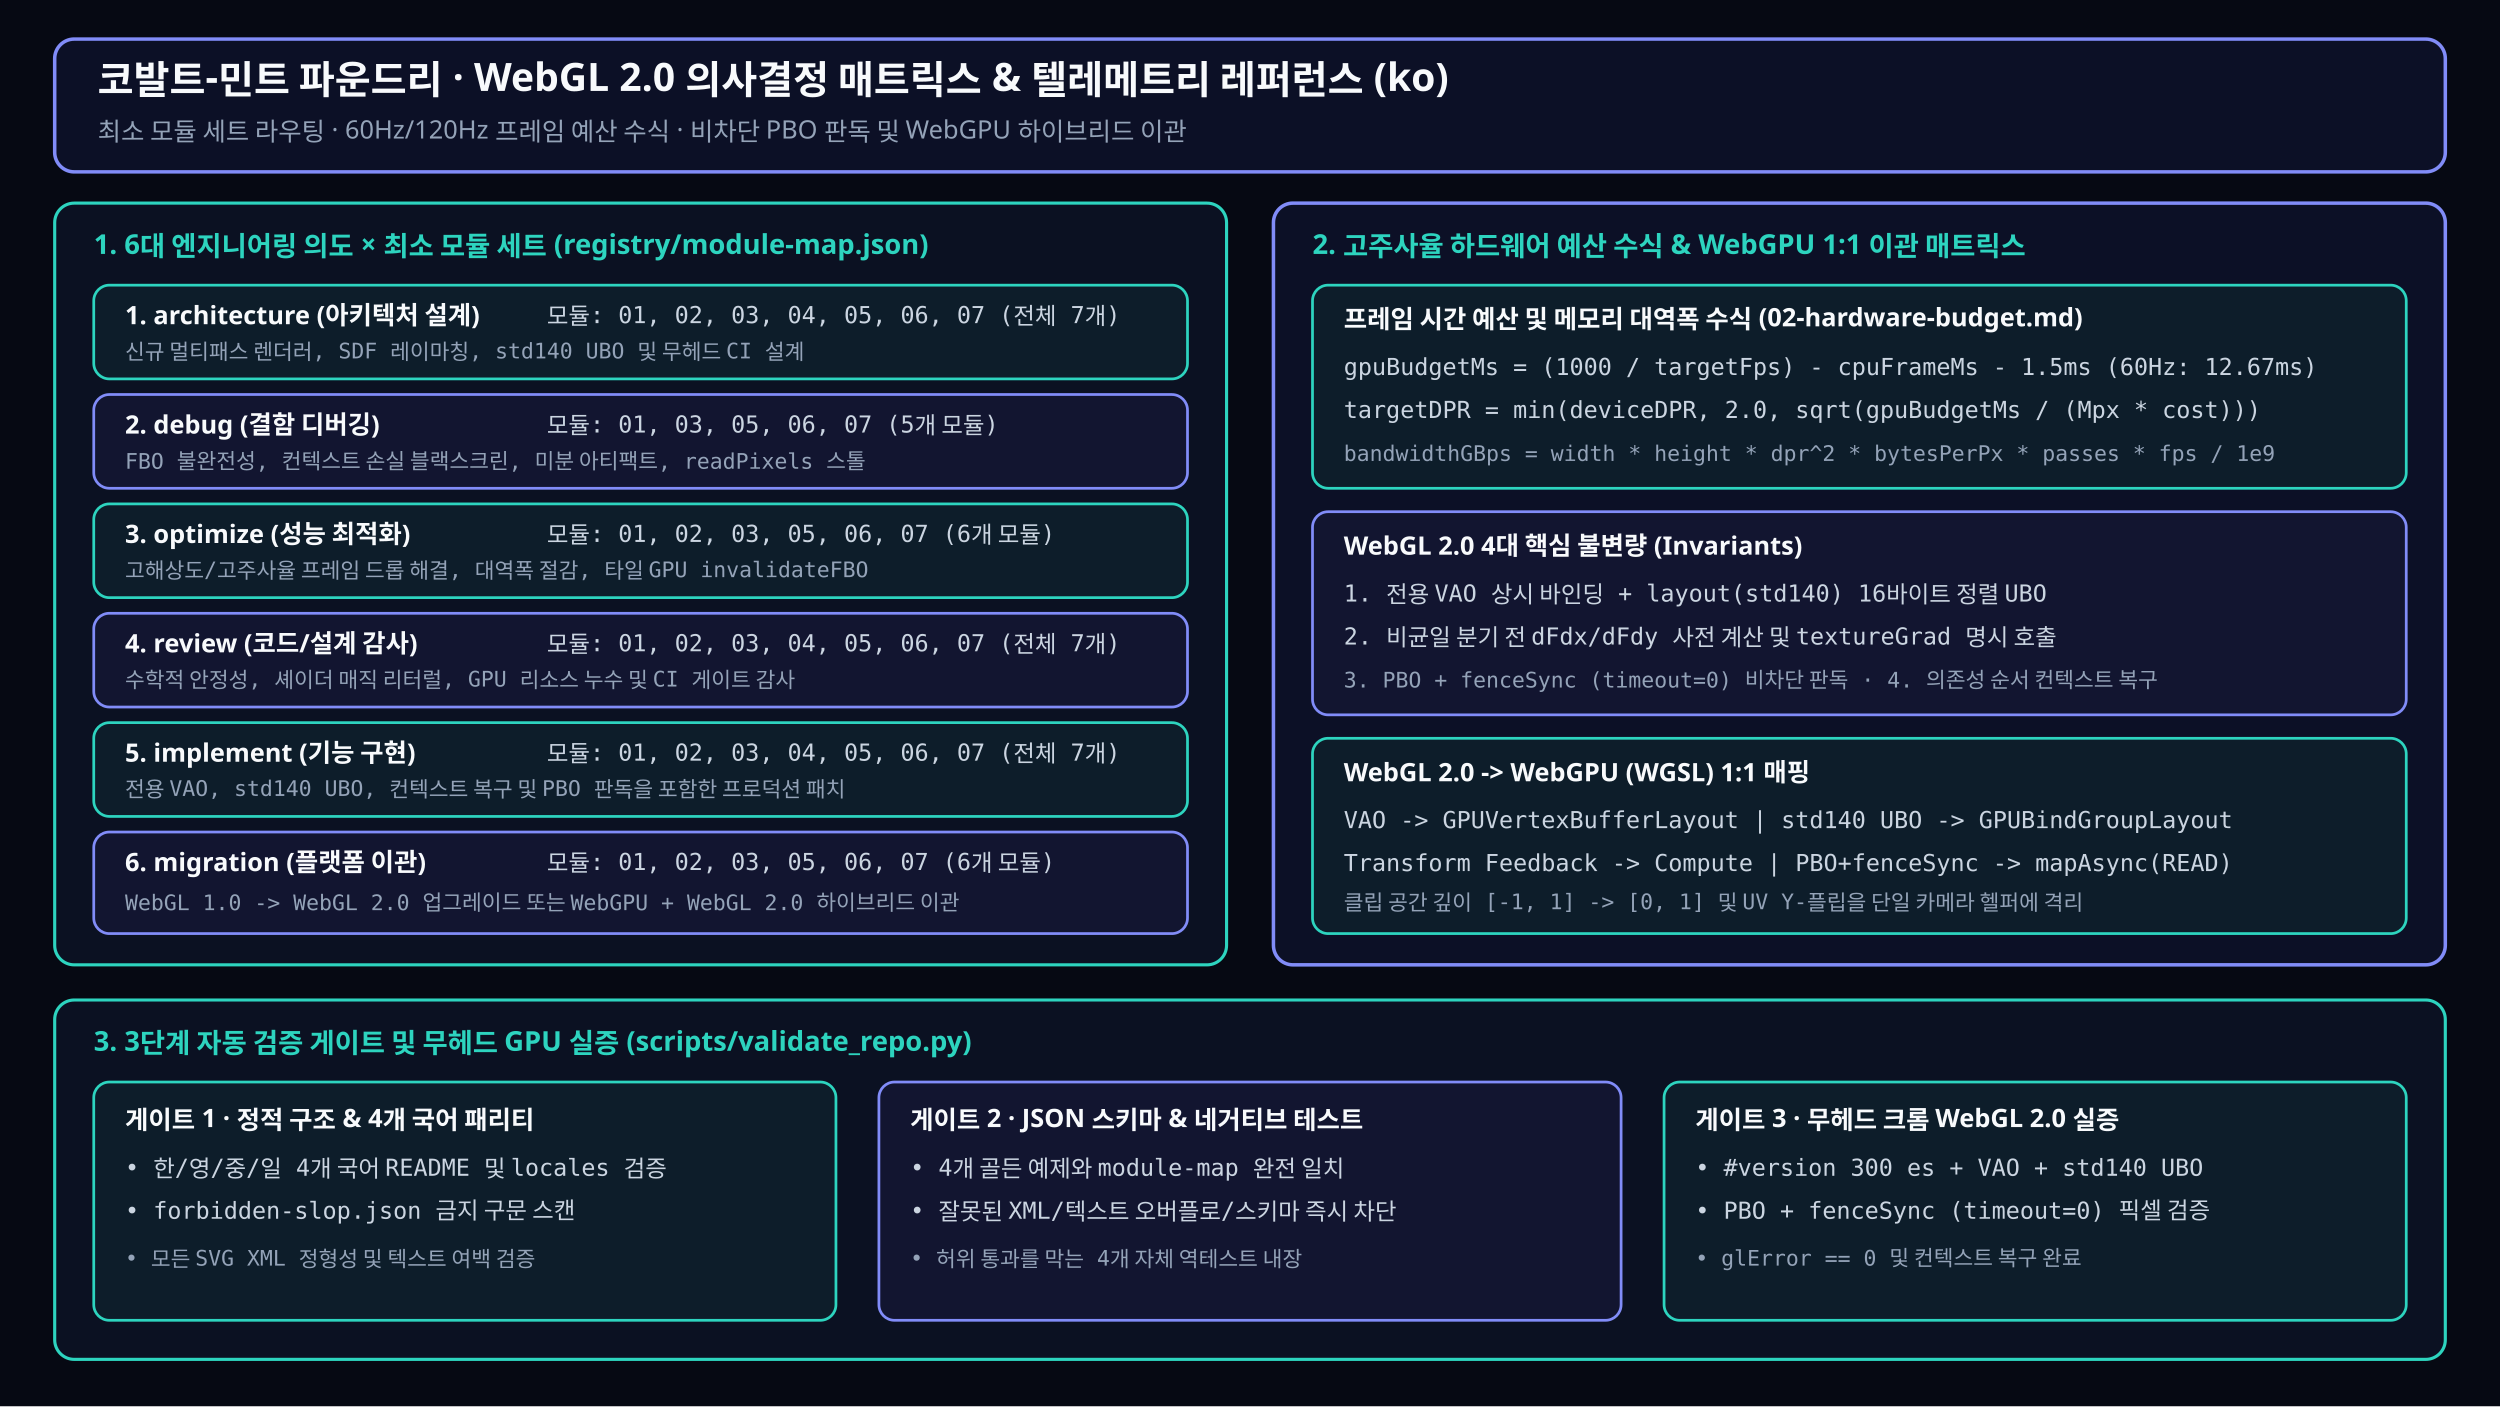
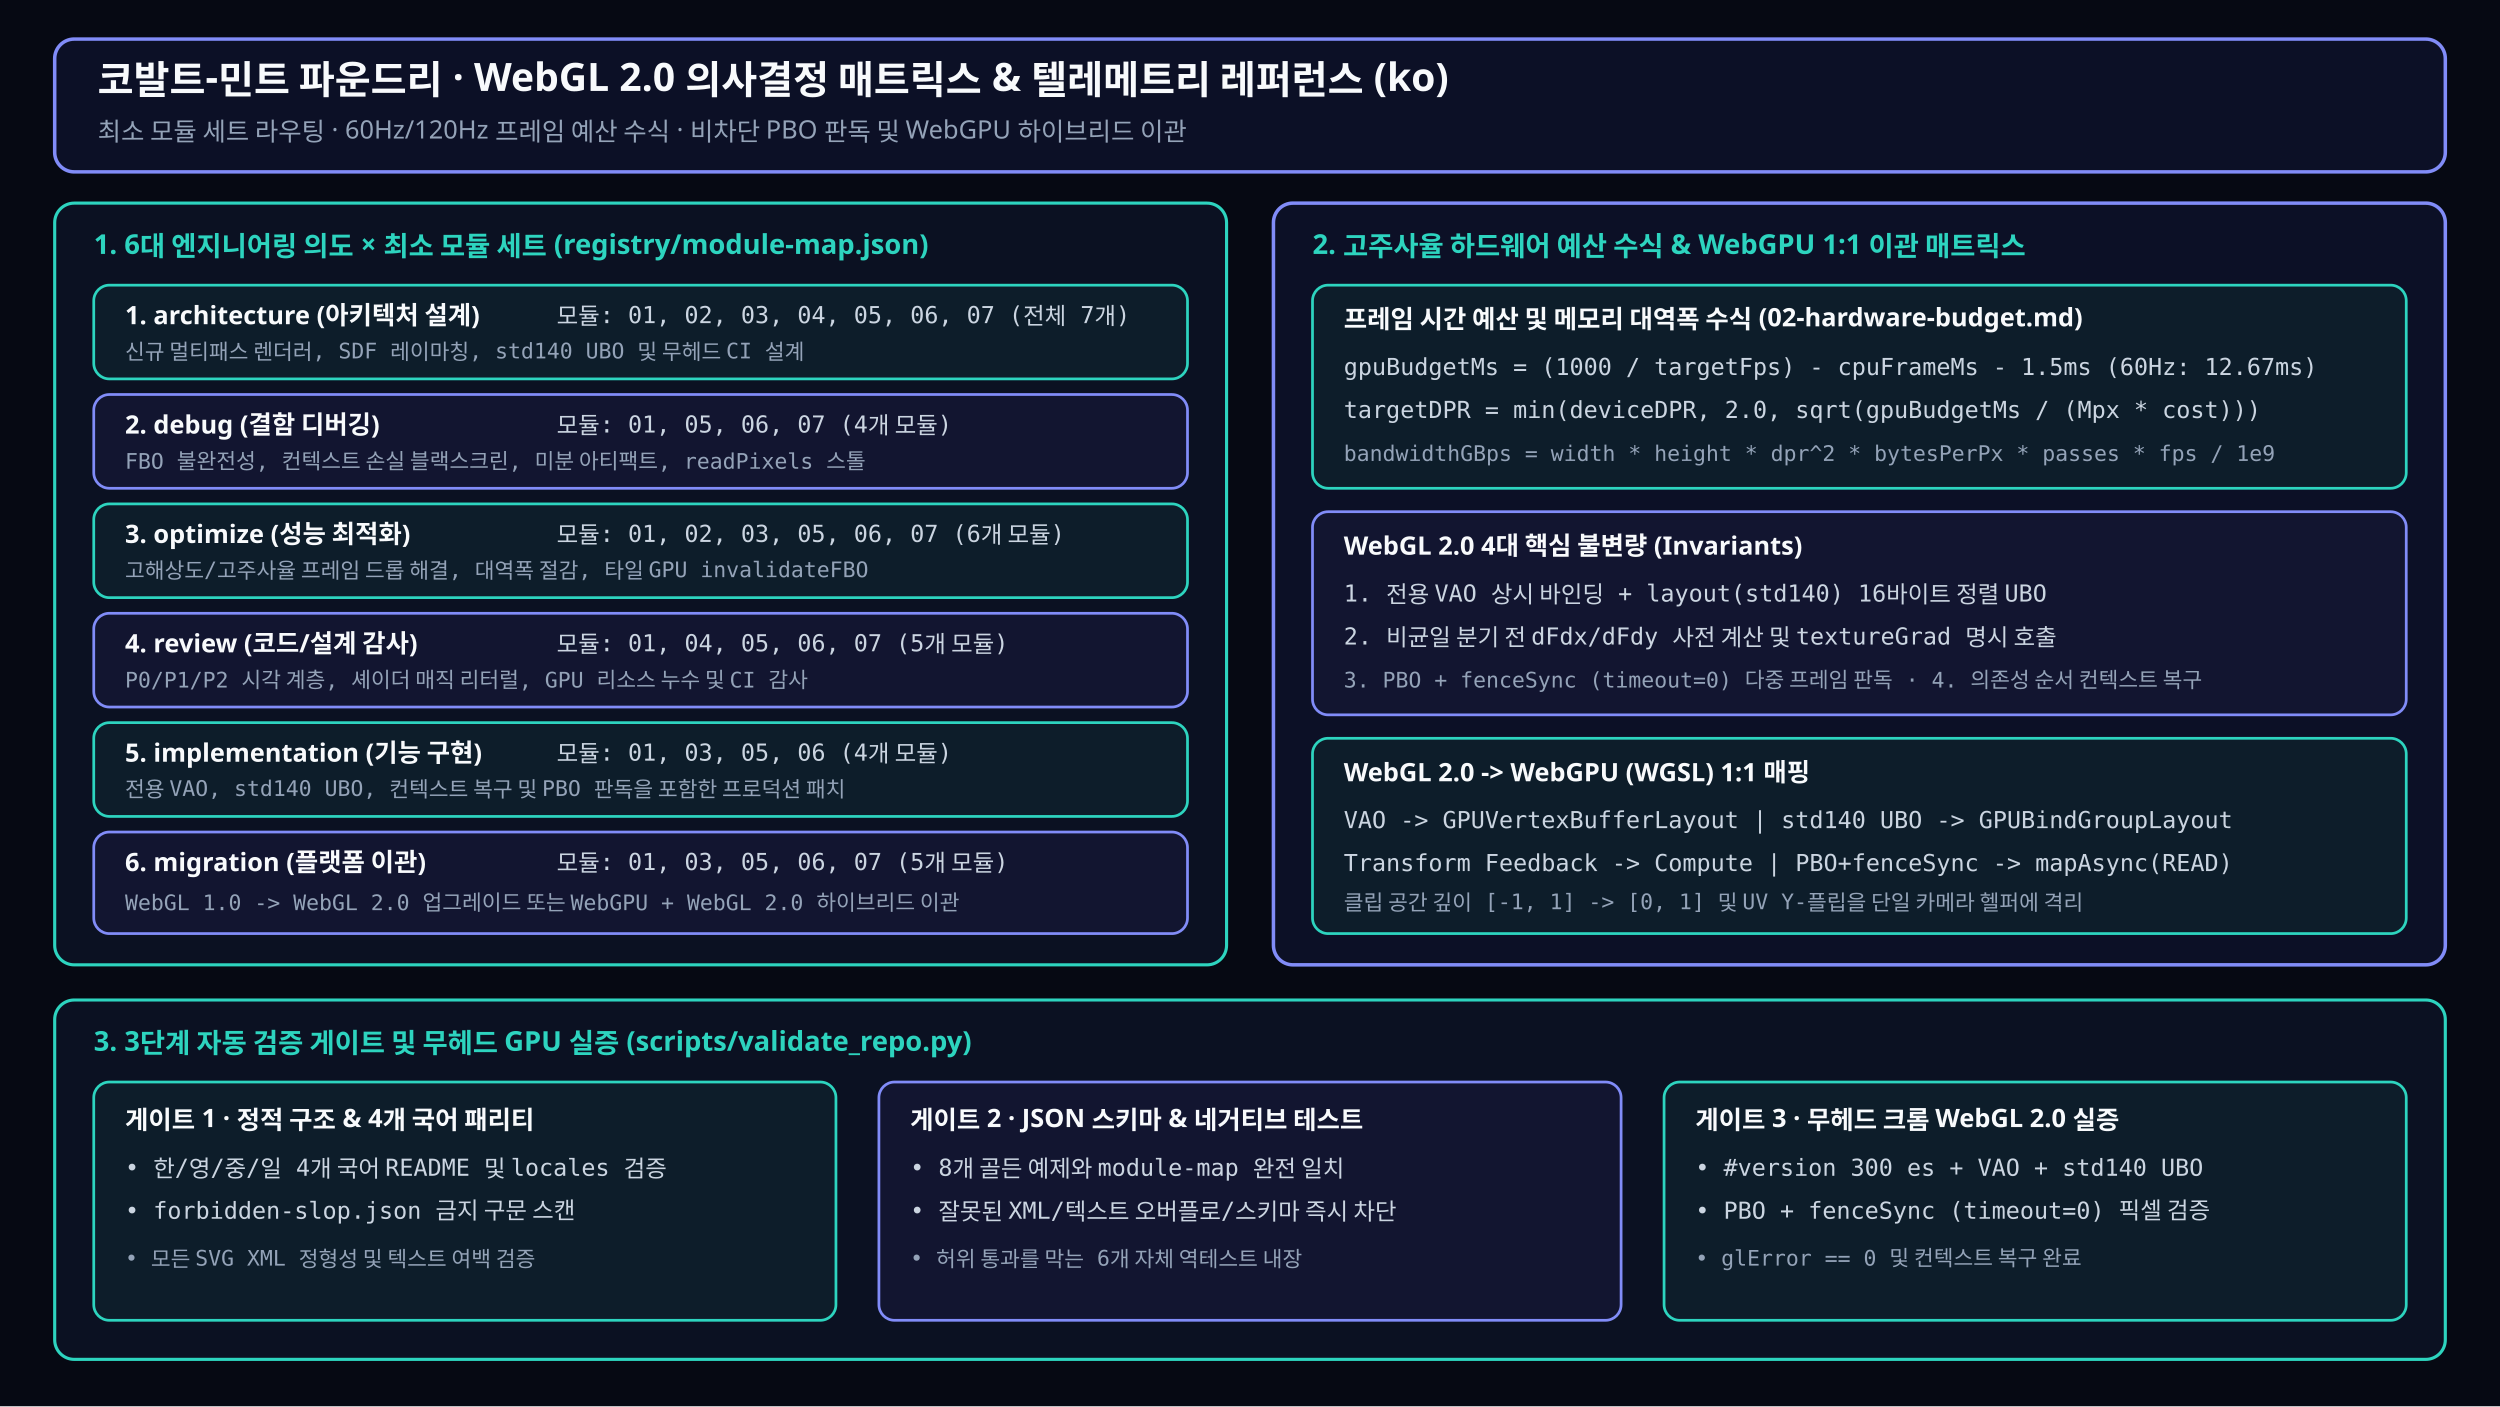
<svg xmlns="http://www.w3.org/2000/svg" viewBox="0 0 1280 720" width="1280" height="720" role="img" aria-labelledby="ko-info-title ko-info-desc">
  <defs>
    <style>
      .bg { fill: #060913; }
      .panel { fill: #0b1122; stroke: #2dd4bf; stroke-width: 1.6; rx: 10; }
      .panel-indigo { fill: #0c1026; stroke: #818cf8; stroke-width: 1.8; rx: 10; }
      .box-mint { fill: #0d1d2a; stroke: #2dd4bf; stroke-width: 1.4; rx: 8; }
      .box-indigo { fill: #121530; stroke: #818cf8; stroke-width: 1.4; rx: 8; }
      .h1 { fill: #f8fafc; font-family: 'Malgun Gothic', sans-serif; font-size: 20px; font-weight: 700; }
      .sub { fill: #94a3b8; font-family: 'Malgun Gothic', sans-serif; font-size: 13px; }
      .sec { fill: #2dd4bf; font-family: 'Malgun Gothic', sans-serif; font-size: 14px; font-weight: 700; }
      .t-b { fill: #f8fafc; font-family: 'Malgun Gothic', sans-serif; font-size: 13px; font-weight: 700; }
      .t-m { fill: #cbd5e1; font-family: 'Consolas', 'Malgun Gothic', monospace; font-size: 12px; }
      .t-s { fill: #94a3b8; font-family: 'Consolas', 'Malgun Gothic', monospace; font-size: 11px; }
    </style>
  </defs>
  <rect class="bg" width="1280" height="720" />
  <rect class="panel-indigo" x="28" y="20" width="1224" height="68" rx="10" />
  <text class="h1" x="50" y="48">코발트-민트 파운드리 · WebGL 2.0 의사결정 매트릭스 &amp; 텔레메트리 레퍼런스 (ko)</text>
  <text class="sub" x="50" y="72">최소 모듈 세트 라우팅 · 60Hz/120Hz 프레임 예산 수식 · 비차단 PBO 판독 및 WebGPU 하이브리드 이관</text>
  <rect class="panel" x="28" y="104" width="600" height="390" rx="10" />
  <text class="sec" x="48" y="130">1. 6대 엔지니어링 의도 × 최소 모듈 세트 (registry/module-map.json)</text>
  <rect class="box-mint" x="48" y="146" width="560" height="48" rx="8" />
  <text class="t-b" x="64" y="166">1. architecture (아키텍처 설계)</text>
-   <text class="t-m" x="280" y="166">모듈: 01, 02, 03, 04, 05, 06, 07 (전체 7개)</text>
+   <text class="t-m" x="285" y="166">모듈: 01, 02, 03, 04, 05, 06, 07 (전체 7개)</text>
  <text class="t-s" x="64" y="184">신규 멀티패스 렌더러, SDF 레이마칭, std140 UBO 및 무헤드 CI 설계</text>
  <rect class="box-indigo" x="48" y="202" width="560" height="48" rx="8" />
  <text class="t-b" x="64" y="222">2. debug (결함 디버깅)</text>
-   <text class="t-m" x="280" y="222">모듈: 01, 03, 05, 06, 07 (5개 모듈)</text>
+   <text class="t-m" x="285" y="222">모듈: 01, 05, 06, 07 (4개 모듈)</text>
  <text class="t-s" x="64" y="240">FBO 불완전성, 컨텍스트 손실 블랙스크린, 미분 아티팩트, readPixels 스톨</text>
  <rect class="box-mint" x="48" y="258" width="560" height="48" rx="8" />
  <text class="t-b" x="64" y="278">3. optimize (성능 최적화)</text>
-   <text class="t-m" x="280" y="278">모듈: 01, 02, 03, 05, 06, 07 (6개 모듈)</text>
+   <text class="t-m" x="285" y="278">모듈: 01, 02, 03, 05, 06, 07 (6개 모듈)</text>
  <text class="t-s" x="64" y="296">고해상도/고주사율 프레임 드롭 해결, 대역폭 절감, 타일 GPU invalidateFBO</text>
  <rect class="box-indigo" x="48" y="314" width="560" height="48" rx="8" />
  <text class="t-b" x="64" y="334">4. review (코드/설계 감사)</text>
-   <text class="t-m" x="280" y="334">모듈: 01, 02, 03, 04, 05, 06, 07 (전체 7개)</text>
-   <text class="t-s" x="64" y="352">수학적 안정성, 셰이더 매직 리터럴, GPU 리소스 누수 및 CI 게이트 감사</text>
+   <text class="t-m" x="285" y="334">모듈: 01, 04, 05, 06, 07 (5개 모듈)</text>
+   <text class="t-s" x="64" y="352">P0/P1/P2 시각 계층, 셰이더 매직 리터럴, GPU 리소스 누수 및 CI 감사</text>
  <rect class="box-mint" x="48" y="370" width="560" height="48" rx="8" />
-   <text class="t-b" x="64" y="390">5. implement (기능 구현)</text>
-   <text class="t-m" x="280" y="390">모듈: 01, 02, 03, 04, 05, 06, 07 (전체 7개)</text>
+   <text class="t-b" x="64" y="390">5. implementation (기능 구현)</text>
+   <text class="t-m" x="285" y="390">모듈: 01, 03, 05, 06 (4개 모듈)</text>
  <text class="t-s" x="64" y="408">전용 VAO, std140 UBO, 컨텍스트 복구 및 PBO 판독을 포함한 프로덕션 패치</text>
  <rect class="box-indigo" x="48" y="426" width="560" height="52" rx="8" />
  <text class="t-b" x="64" y="446">6. migration (플랫폼 이관)</text>
-   <text class="t-m" x="280" y="446">모듈: 01, 02, 03, 05, 06, 07 (6개 모듈)</text>
+   <text class="t-m" x="285" y="446">모듈: 01, 03, 05, 06, 07 (5개 모듈)</text>
  <text class="t-s" x="64" y="466">WebGL 1.0 -&gt; WebGL 2.0 업그레이드 또는 WebGPU + WebGL 2.0 하이브리드 이관</text>
  <rect class="panel-indigo" x="652" y="104" width="600" height="390" rx="10" />
  <text class="sec" x="672" y="130">2. 고주사율 하드웨어 예산 수식 &amp; WebGPU 1:1 이관 매트릭스</text>
  <rect class="box-mint" x="672" y="146" width="560" height="104" rx="8" />
  <text class="t-b" x="688" y="168">프레임 시간 예산 및 메모리 대역폭 수식 (02-hardware-budget.md)</text>
  <text class="t-m" x="688" y="192">gpuBudgetMs = (1000 / targetFps) - cpuFrameMs - 1.5ms (60Hz: 12.67ms)</text>
  <text class="t-m" x="688" y="214">targetDPR = min(deviceDPR, 2.0, sqrt(gpuBudgetMs / (Mpx * cost)))</text>
  <text class="t-s" x="688" y="236">bandwidthGBps = width * height * dpr^2 * bytesPerPx * passes * fps / 1e9</text>
  <rect class="box-indigo" x="672" y="262" width="560" height="104" rx="8" />
  <text class="t-b" x="688" y="284">WebGL 2.0 4대 핵심 불변량 (Invariants)</text>
  <text class="t-m" x="688" y="308">1. 전용 VAO 상시 바인딩 + layout(std140) 16바이트 정렬 UBO</text>
  <text class="t-m" x="688" y="330">2. 비균일 분기 전 dFdx/dFdy 사전 계산 및 textureGrad 명시 호출</text>
-   <text class="t-s" x="688" y="352">3. PBO + fenceSync (timeout=0) 비차단 판독 · 4. 의존성 순서 컨텍스트 복구</text>
+   <text class="t-s" x="688" y="352">3. PBO + fenceSync (timeout=0) 다중 프레임 판독 · 4. 의존성 순서 컨텍스트 복구</text>
  <rect class="box-mint" x="672" y="378" width="560" height="100" rx="8" />
  <text class="t-b" x="688" y="400">WebGL 2.0 -&gt; WebGPU (WGSL) 1:1 매핑</text>
  <text class="t-m" x="688" y="424">VAO -&gt; GPUVertexBufferLayout | std140 UBO -&gt; GPUBindGroupLayout</text>
  <text class="t-m" x="688" y="446">Transform Feedback -&gt; Compute | PBO+fenceSync -&gt; mapAsync(READ)</text>
  <text class="t-s" x="688" y="466">클립 공간 깊이 [-1, 1] -&gt; [0, 1] 및 UV Y-플립을 단일 카메라 헬퍼에 격리</text>
  <rect class="panel" x="28" y="512" width="1224" height="184" rx="10" />
  <text class="sec" x="48" y="538">3. 3단계 자동 검증 게이트 및 무헤드 GPU 실증 (scripts/validate_repo.py)</text>
  <rect class="box-mint" x="48" y="554" width="380" height="122" rx="8" />
  <text class="t-b" x="64" y="578">게이트 1 · 정적 구조 &amp; 4개 국어 패리티</text>
  <text class="t-m" x="64" y="602">• 한/영/중/일 4개 국어 README 및 locales 검증</text>
  <text class="t-m" x="64" y="624">• forbidden-slop.json 금지 구문 스캔</text>
  <text class="t-s" x="64" y="648">• 모든 SVG XML 정형성 및 텍스트 여백 검증</text>
  <rect class="box-indigo" x="450" y="554" width="380" height="122" rx="8" />
  <text class="t-b" x="466" y="578">게이트 2 · JSON 스키마 &amp; 네거티브 테스트</text>
-   <text class="t-m" x="466" y="602">• 4개 골든 예제와 module-map 완전 일치</text>
+   <text class="t-m" x="466" y="602">• 8개 골든 예제와 module-map 완전 일치</text>
  <text class="t-m" x="466" y="624">• 잘못된 XML/텍스트 오버플로/스키마 즉시 차단</text>
-   <text class="t-s" x="466" y="648">• 허위 통과를 막는 4개 자체 역테스트 내장</text>
+   <text class="t-s" x="466" y="648">• 허위 통과를 막는 6개 자체 역테스트 내장</text>
  <rect class="box-mint" x="852" y="554" width="380" height="122" rx="8" />
  <text class="t-b" x="868" y="578">게이트 3 · 무헤드 크롬 WebGL 2.0 실증</text>
  <text class="t-m" x="868" y="602">• #version 300 es + VAO + std140 UBO</text>
  <text class="t-m" x="868" y="624">• PBO + fenceSync (timeout=0) 픽셀 검증</text>
  <text class="t-s" x="868" y="648">• glError == 0 및 컨텍스트 복구 완료</text>
</svg>
